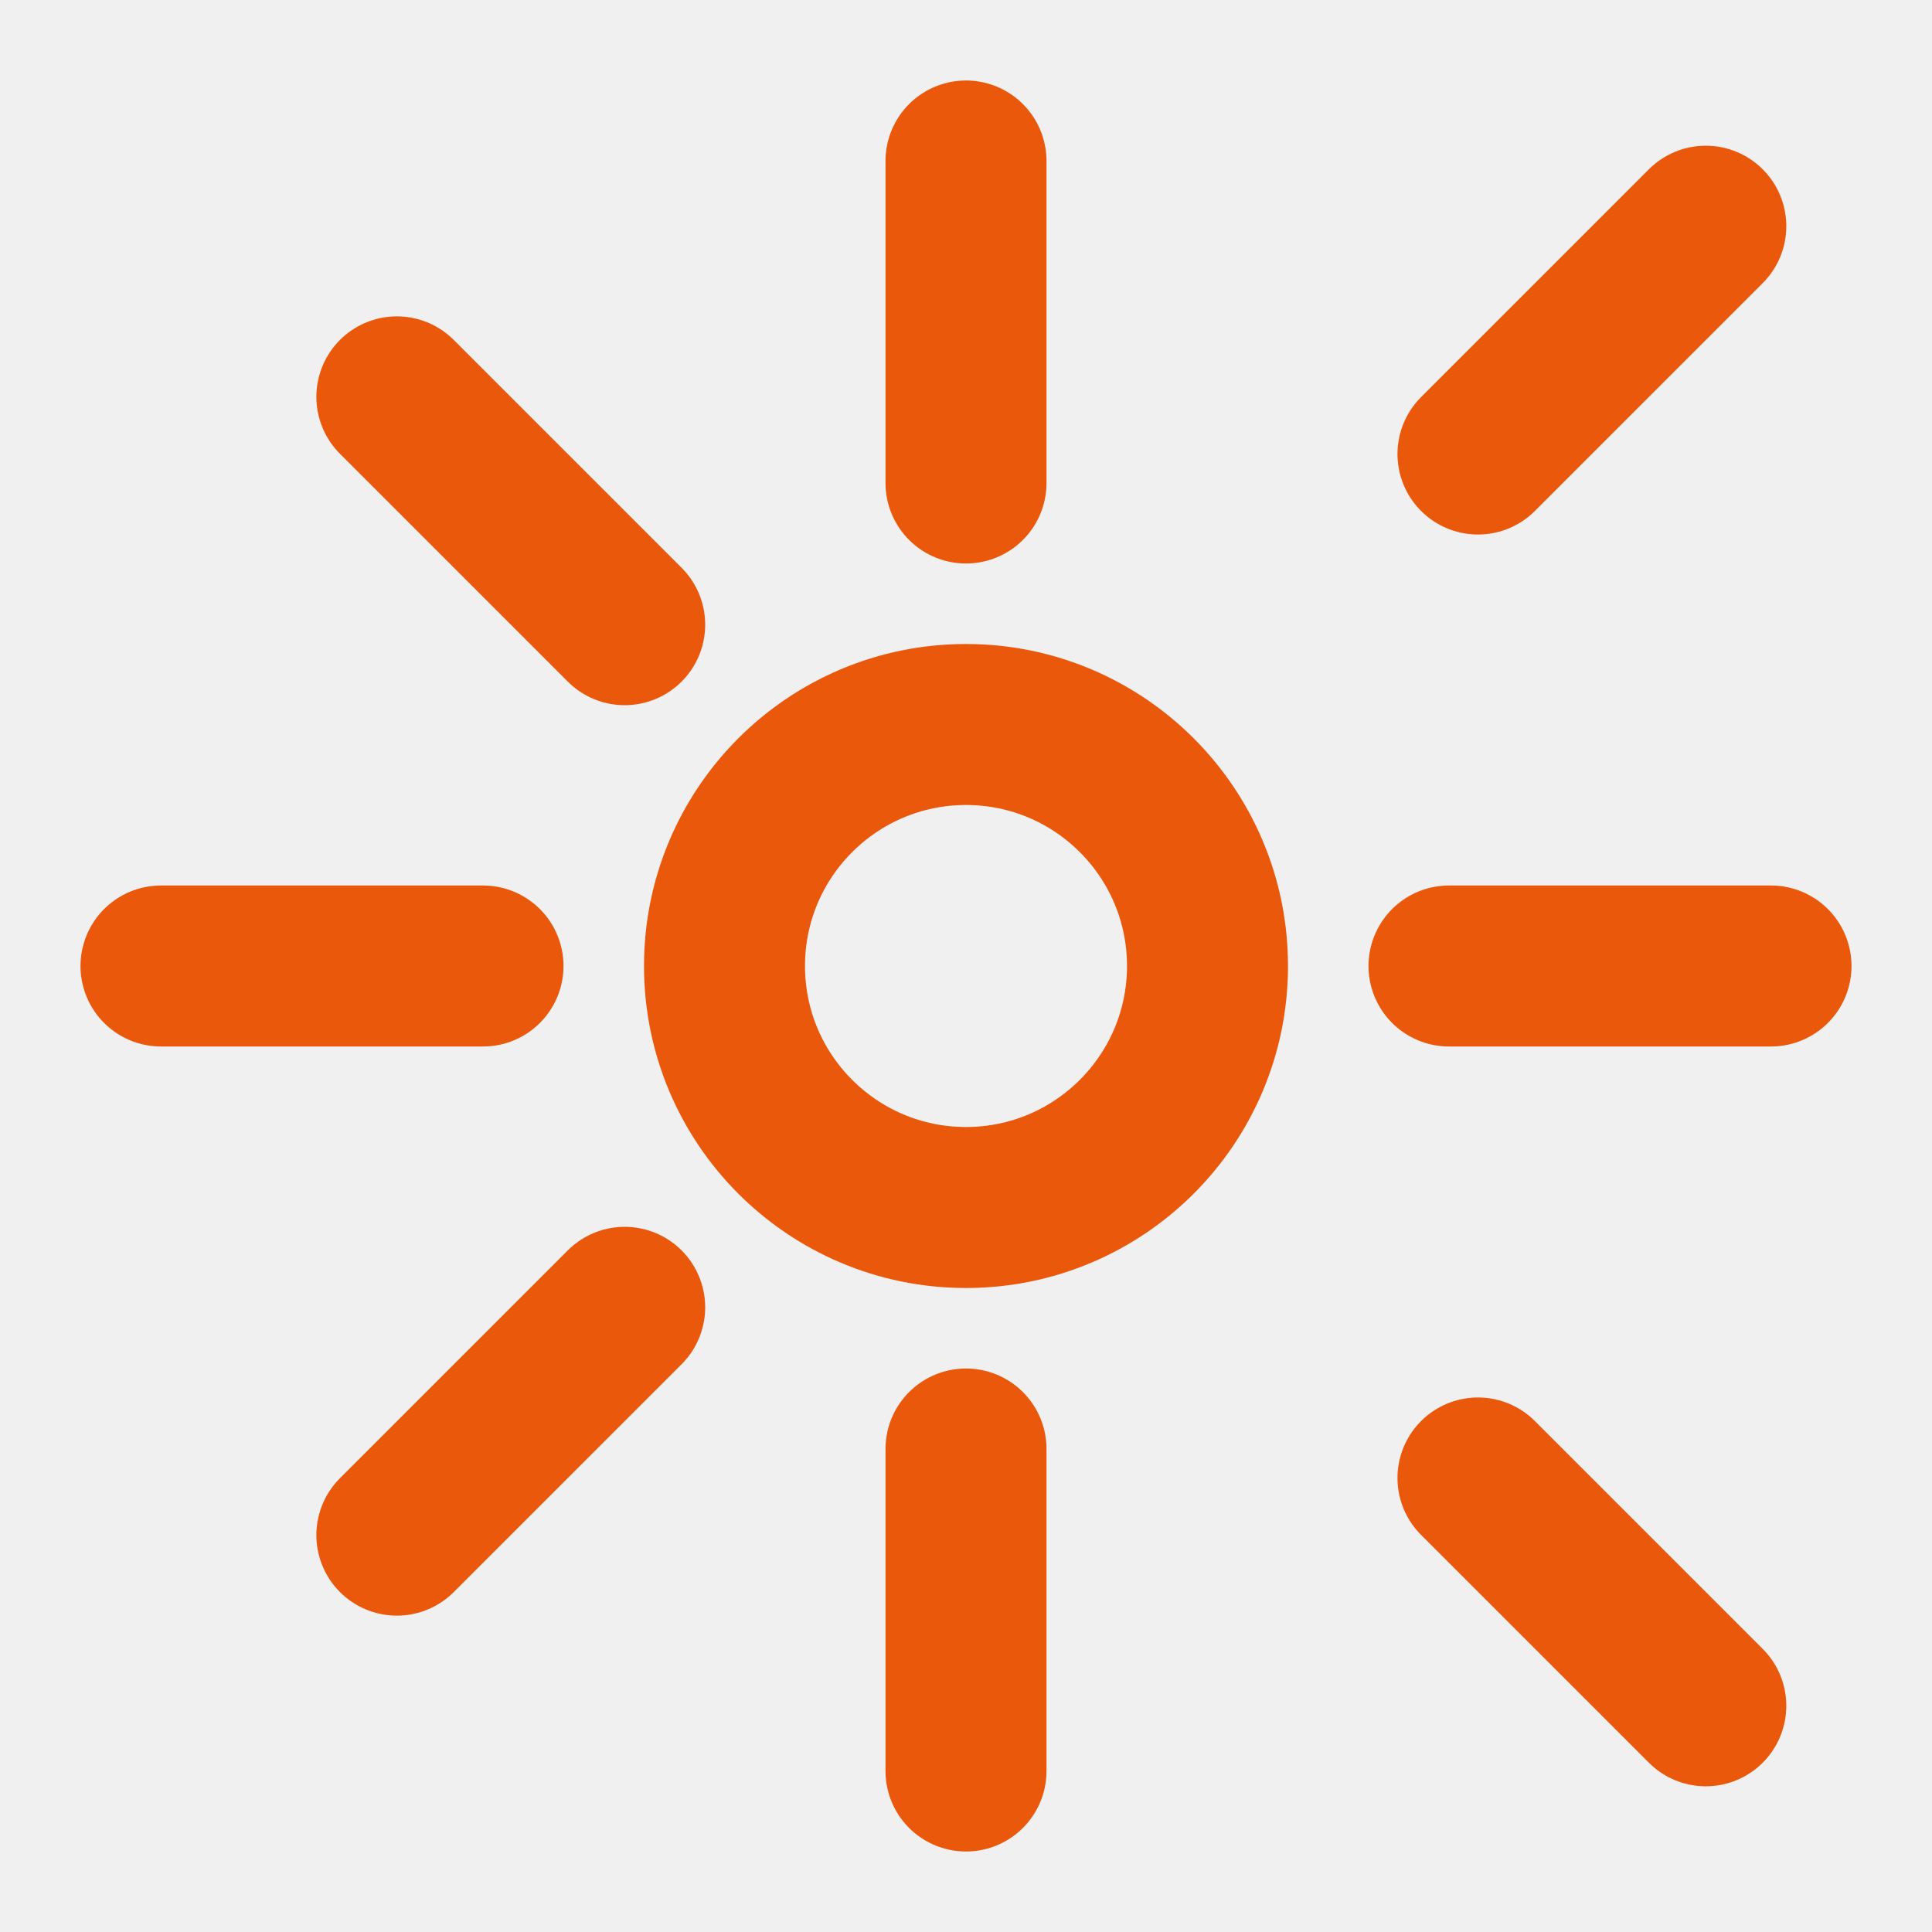
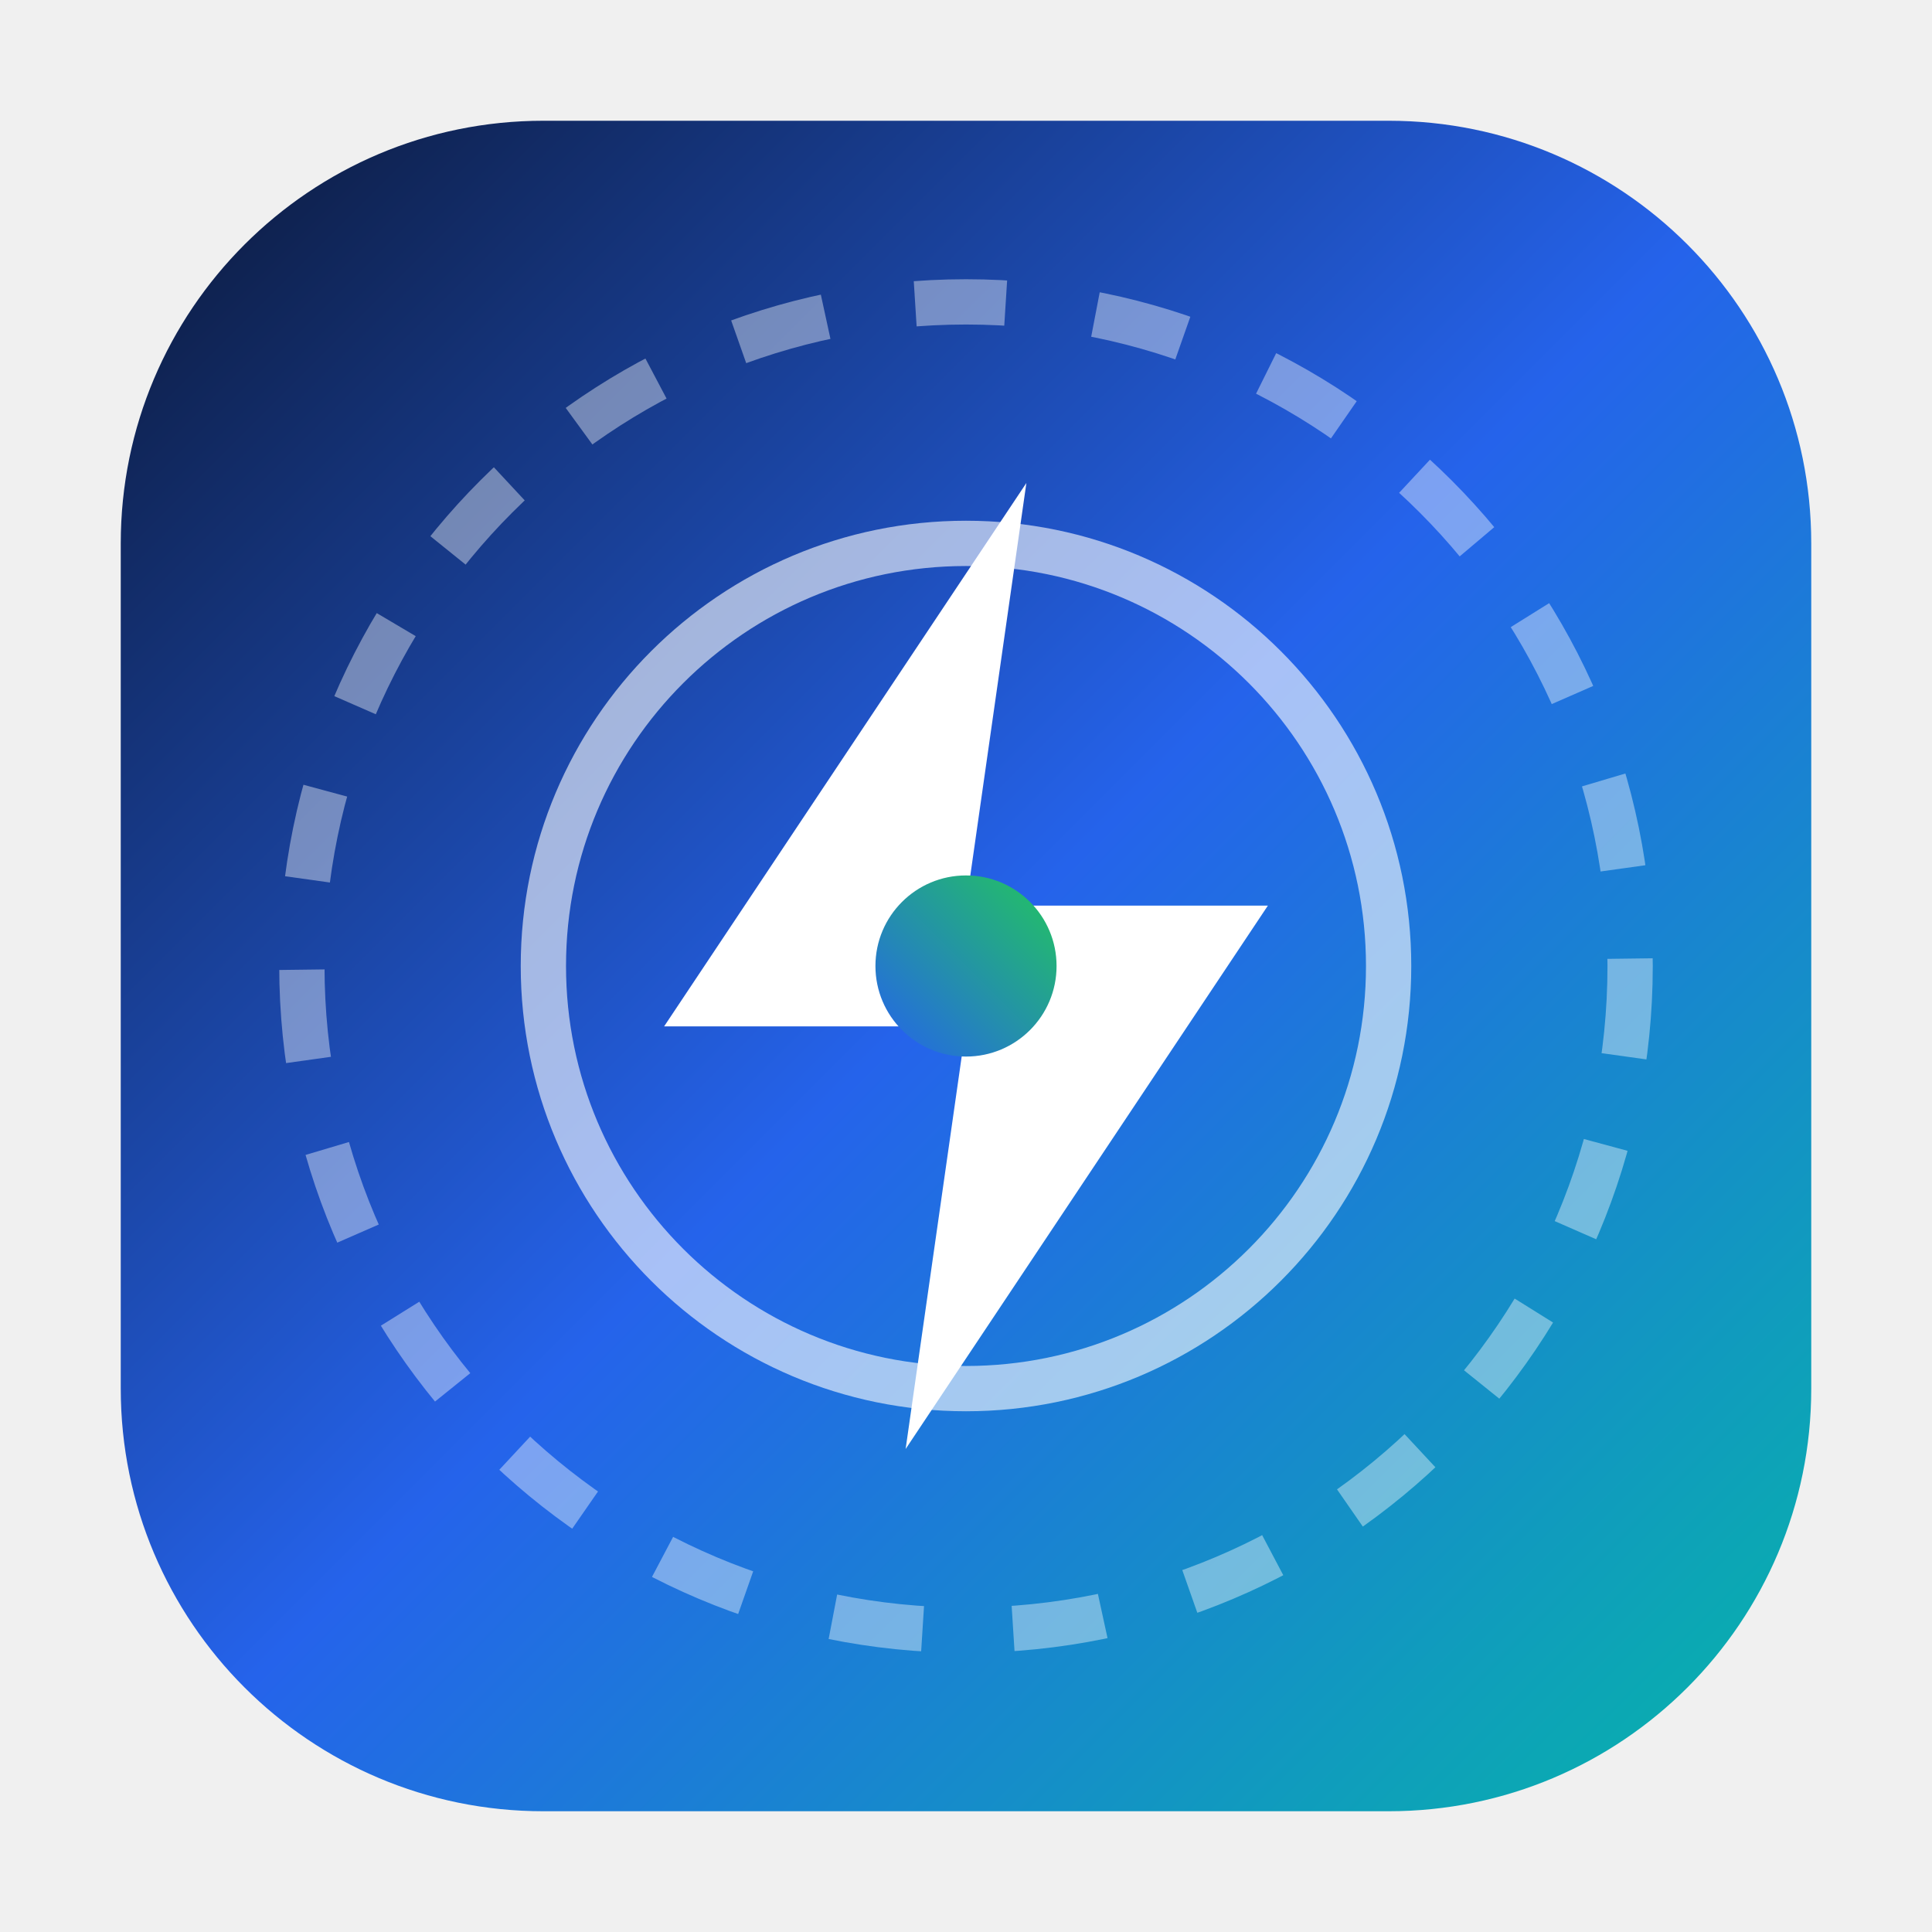
- <svg xmlns="http://www.w3.org/2000/svg" viewBox="0 0 24 24" width="64" height="64" fill="none" stroke="#ea580c" stroke-width="2" stroke-linecap="round" stroke-linejoin="round">
-   <path d="M12 2v4" />
-   <path d="m4.93 4.93 2.83 2.83" />
-   <path d="M2 12h4" />
-   <path d="m4.93 19.07 2.83-2.83" />
-   <circle cx="12" cy="12" r="3" />
-   <path d="M18.36 5.64l2.83-2.83" />
-   <path d="M22 12h-4" />
-   <path d="m18.36 18.36 2.83 2.83" />
-   <path d="M12 18v4" />
+ <svg xmlns="http://www.w3.org/2000/svg" viewBox="0 0 64 64" width="64" height="64">
+   <defs>
+     <linearGradient id="psGrad" x1="0%" y1="0%" x2="100%" y2="100%">
+       <stop offset="0%" stop-color="#0B1736" />
+       <stop offset="50%" stop-color="#2563EB" />
+       <stop offset="100%" stop-color="#06B6A8" />
+     </linearGradient>
+     <linearGradient id="pulseGrad" x1="0%" y1="100%" x2="100%" y2="0%">
+       <stop offset="0%" stop-color="#2563EB" />
+       <stop offset="100%" stop-color="#22C55E" />
+     </linearGradient>
+   </defs>
+   <rect x="4" y="4" width="56" height="56" rx="14" fill="url(#psGrad)" />
+   <circle cx="32" cy="32" r="22" stroke="#FFFFFF" stroke-width="1.5" stroke-dasharray="3 3" fill="none" opacity="0.4" />
+   <circle cx="32" cy="32" r="14" stroke="#FFFFFF" stroke-width="1.5" fill="none" opacity="0.6" />
+   <path d="M34 16 L22 34 L32 34 L30 48 L42 30 L32 30 Z" fill="#FFFFFF" />
+   <circle cx="32" cy="32" r="3" fill="url(#pulseGrad)" />
</svg>
